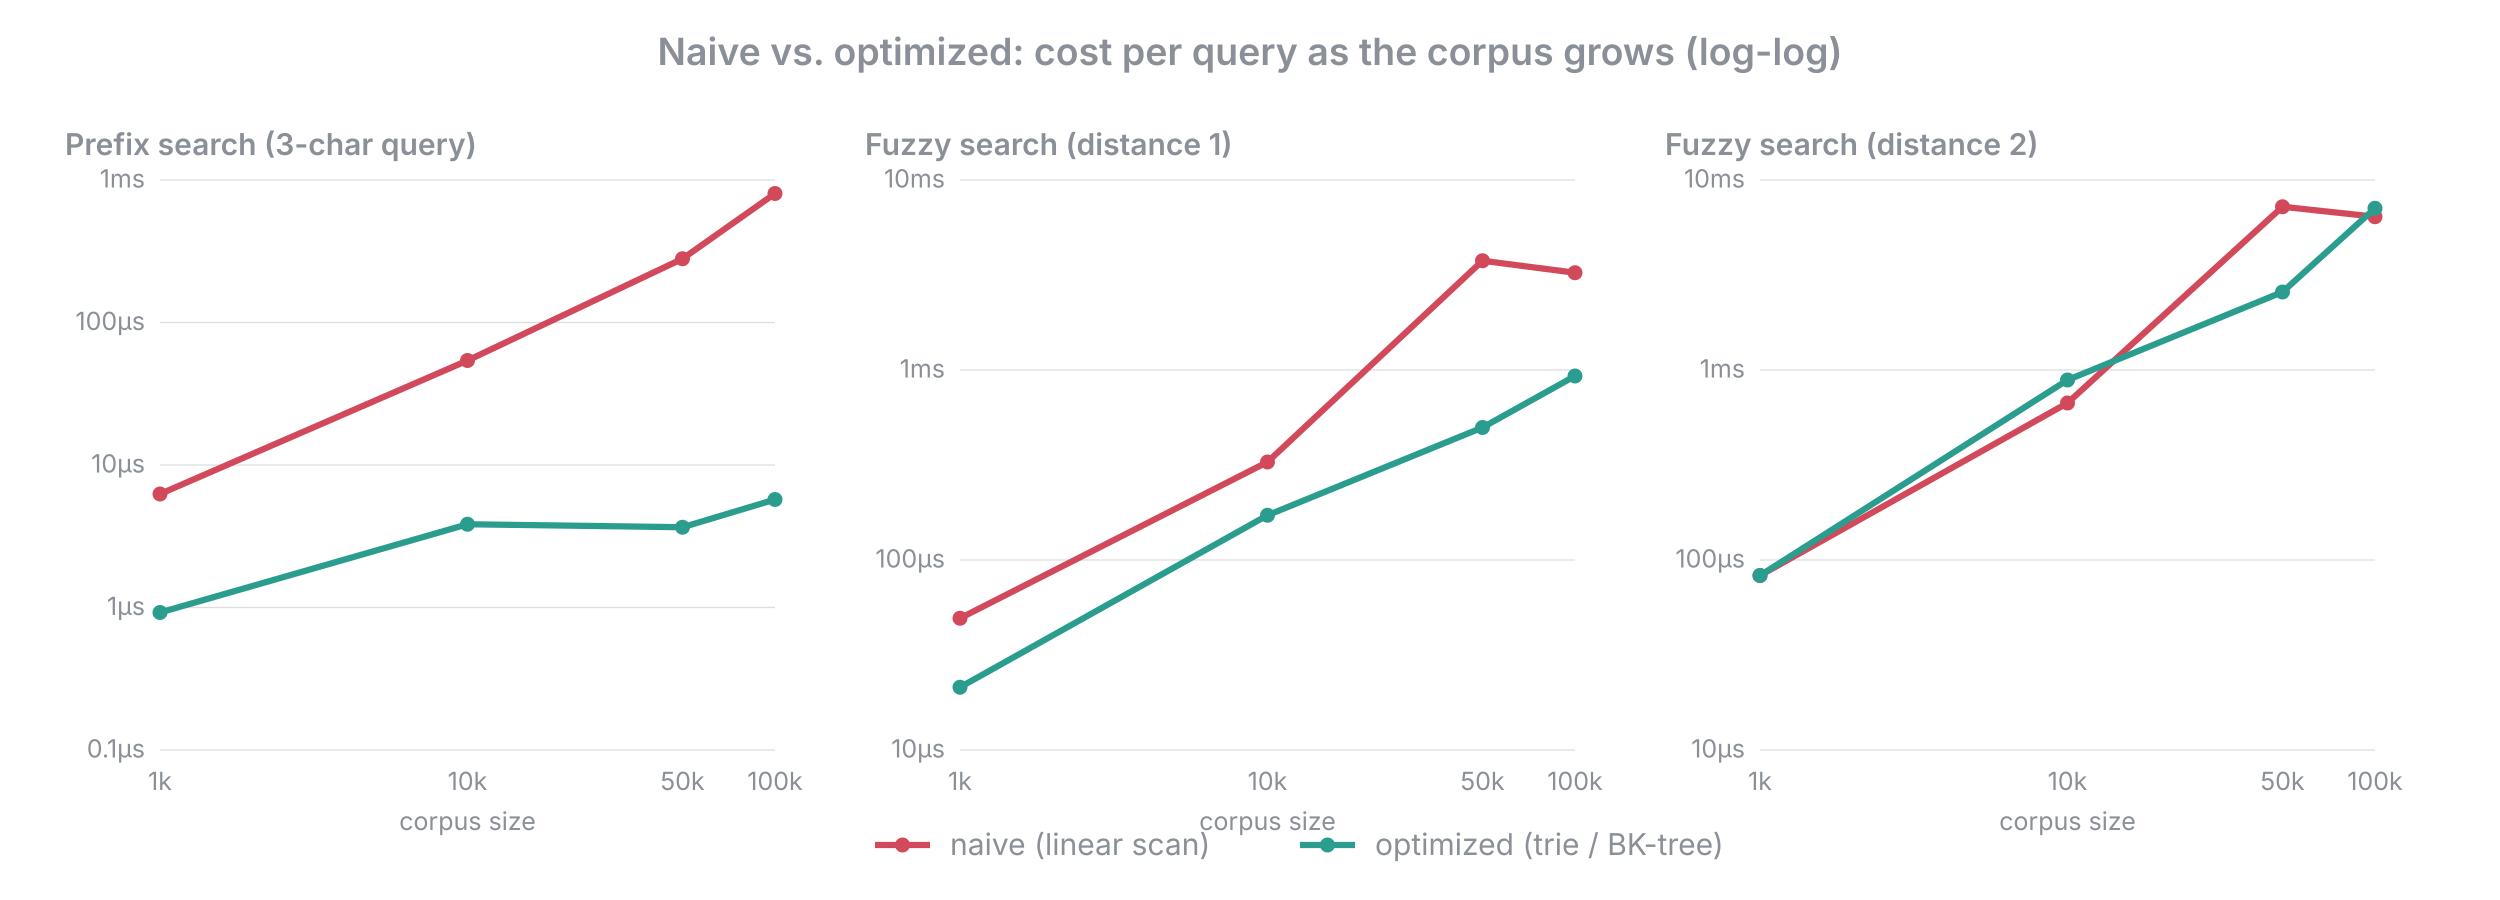
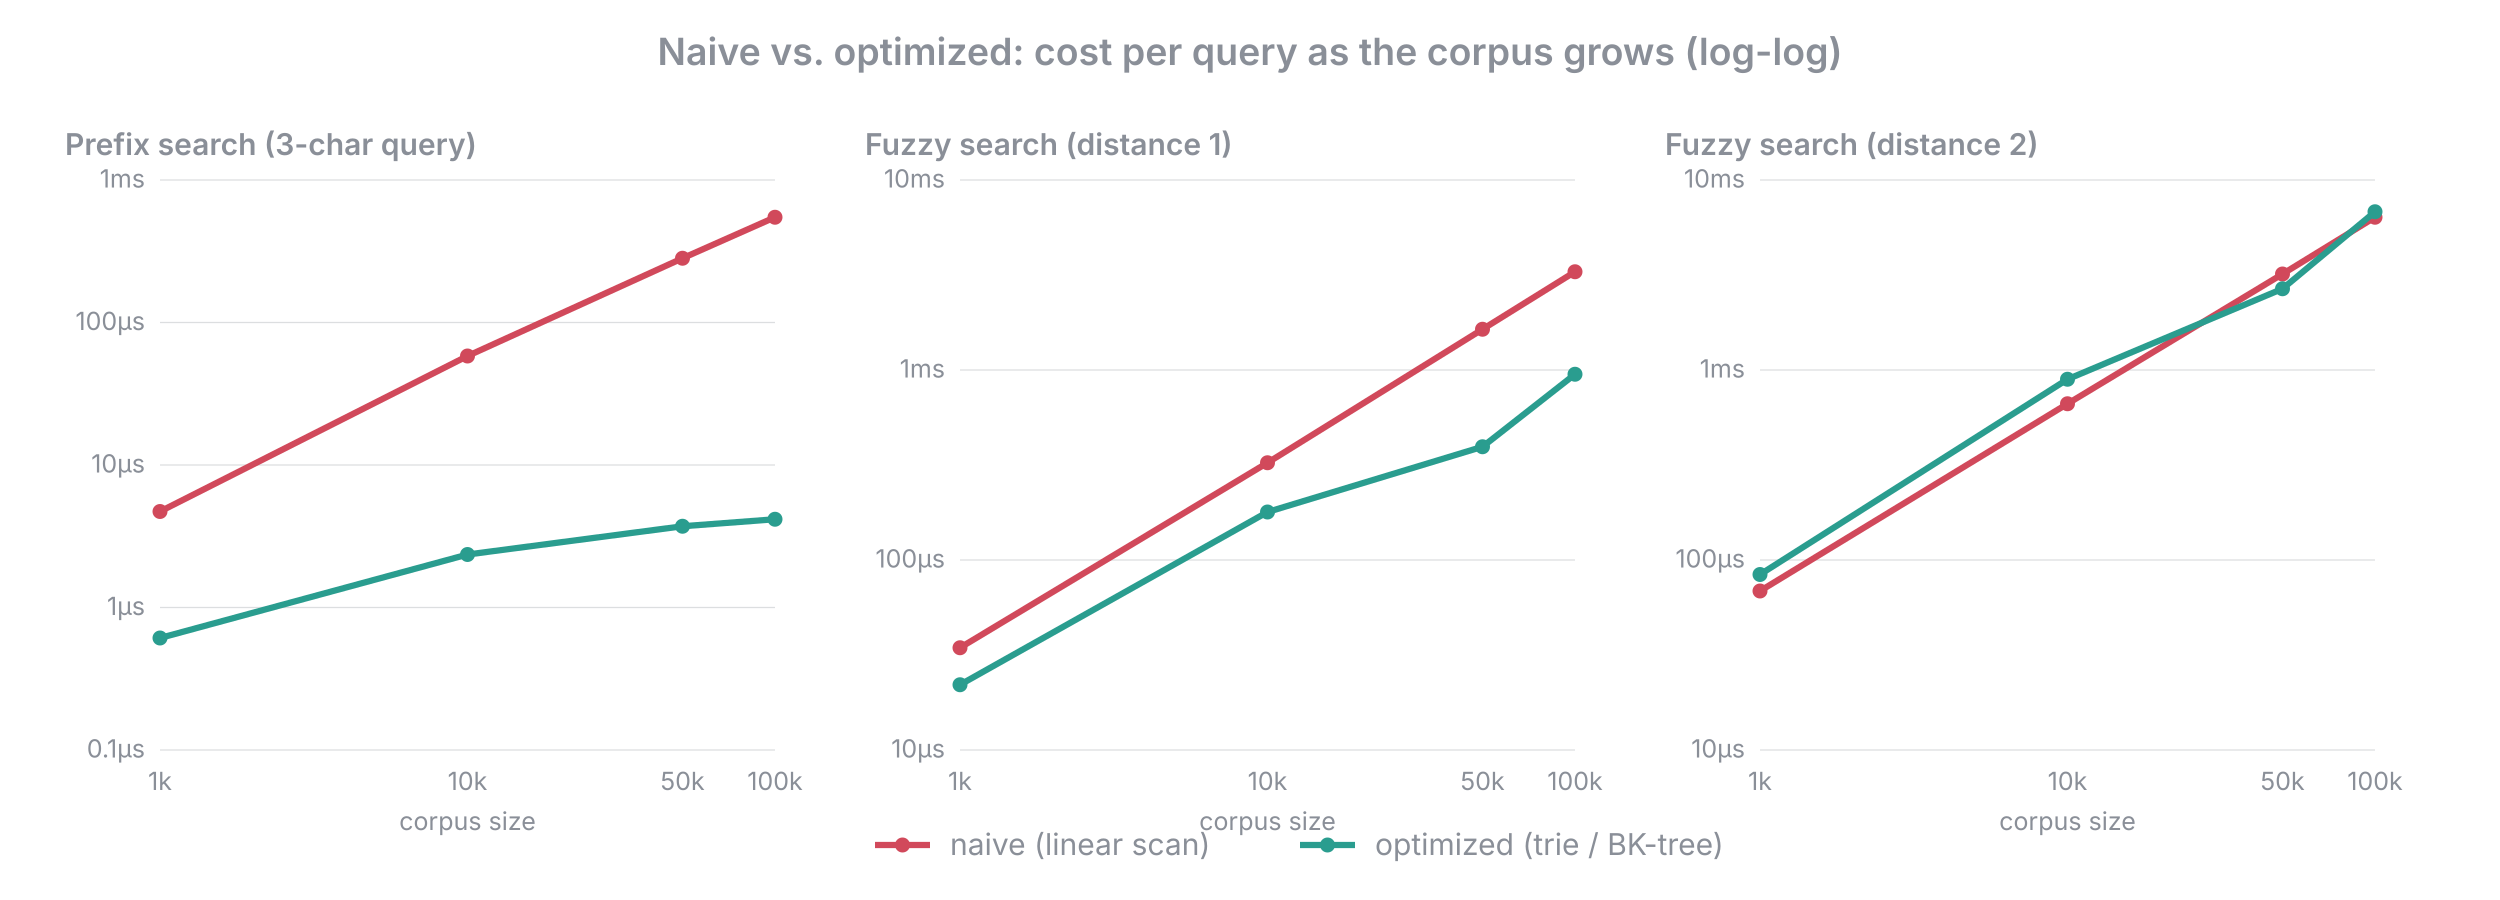
<svg xmlns="http://www.w3.org/2000/svg" viewBox="0 0 1000 360" width="1000" height="360" font-family="system-ui,-apple-system,Segoe UI,sans-serif">
  <text x="500" y="26" text-anchor="middle" font-size="15" font-weight="600" fill="#8a8f98">Naive vs. optimized: cost per query as the corpus grows (log-log)</text>
  <text x="26" y="62" font-size="12" font-weight="600" fill="#8a8f98">Prefix search (3-char query)</text>
  <line x1="64" y1="300.0" x2="310" y2="300.0" stroke="#8a8f98" stroke-width="0.5" opacity="0.3" />
  <text x="58" y="303.0" text-anchor="end" font-size="10" fill="#8a8f98">0.1µs</text>
  <line x1="64" y1="243.0" x2="310" y2="243.0" stroke="#8a8f98" stroke-width="0.5" opacity="0.3" />
  <text x="58" y="246.0" text-anchor="end" font-size="10" fill="#8a8f98">1µs</text>
  <line x1="64" y1="186.0" x2="310" y2="186.0" stroke="#8a8f98" stroke-width="0.5" opacity="0.3" />
  <text x="58" y="189.0" text-anchor="end" font-size="10" fill="#8a8f98">10µs</text>
  <line x1="64" y1="129.0" x2="310" y2="129.0" stroke="#8a8f98" stroke-width="0.5" opacity="0.3" />
  <text x="58" y="132.0" text-anchor="end" font-size="10" fill="#8a8f98">100µs</text>
  <line x1="64" y1="72.0" x2="310" y2="72.0" stroke="#8a8f98" stroke-width="0.5" opacity="0.3" />
  <text x="58" y="75.0" text-anchor="end" font-size="10" fill="#8a8f98">1ms</text>
  <text x="64.0" y="316" text-anchor="middle" font-size="10" fill="#8a8f98">1k</text>
  <text x="187.0" y="316" text-anchor="middle" font-size="10" fill="#8a8f98">10k</text>
  <text x="273.0" y="316" text-anchor="middle" font-size="10" fill="#8a8f98">50k</text>
  <text x="310.0" y="316" text-anchor="middle" font-size="10" fill="#8a8f98">100k</text>
  <text x="187.0" y="332" text-anchor="middle" font-size="10" fill="#8a8f98">corpus size</text>
-   <polyline points="64.0,197.6 187.0,144.2 273.0,103.5 310.0,77.4" fill="none" stroke="#d1495b" stroke-width="2.5" />
-   <circle cx="64.0" cy="197.6" r="3" fill="#d1495b" />
-   <circle cx="187.0" cy="144.2" r="3" fill="#d1495b" />
-   <circle cx="273.0" cy="103.5" r="3" fill="#d1495b" />
-   <circle cx="310.0" cy="77.4" r="3" fill="#d1495b" />
-   <polyline points="64.0,245.0 187.0,209.7 273.0,210.9 310.0,199.8" fill="none" stroke="#2a9d8f" stroke-width="2.5" />
-   <circle cx="64.0" cy="245.0" r="3" fill="#2a9d8f" />
-   <circle cx="187.0" cy="209.7" r="3" fill="#2a9d8f" />
-   <circle cx="273.0" cy="210.9" r="3" fill="#2a9d8f" />
-   <circle cx="310.0" cy="199.8" r="3" fill="#2a9d8f" />
+   <polyline points="64.0,204.6 187.0,142.4 273.0,103.3 310.0,86.9" fill="none" stroke="#d1495b" stroke-width="2.5" />
+   <circle cx="64.0" cy="204.6" r="3" fill="#d1495b" />
+   <circle cx="187.0" cy="142.4" r="3" fill="#d1495b" />
+   <circle cx="273.0" cy="103.3" r="3" fill="#d1495b" />
+   <circle cx="310.0" cy="86.9" r="3" fill="#d1495b" />
+   <polyline points="64.0,255.2 187.0,221.8 273.0,210.5 310.0,207.7" fill="none" stroke="#2a9d8f" stroke-width="2.5" />
+   <circle cx="64.0" cy="255.2" r="3" fill="#2a9d8f" />
+   <circle cx="187.0" cy="221.8" r="3" fill="#2a9d8f" />
+   <circle cx="273.0" cy="210.5" r="3" fill="#2a9d8f" />
+   <circle cx="310.0" cy="207.7" r="3" fill="#2a9d8f" />
  <text x="346" y="62" font-size="12" font-weight="600" fill="#8a8f98">Fuzzy search (distance 1)</text>
  <line x1="384" y1="300.0" x2="630" y2="300.0" stroke="#8a8f98" stroke-width="0.5" opacity="0.3" />
  <text x="378" y="303.0" text-anchor="end" font-size="10" fill="#8a8f98">10µs</text>
  <line x1="384" y1="224.0" x2="630" y2="224.0" stroke="#8a8f98" stroke-width="0.5" opacity="0.3" />
  <text x="378" y="227.0" text-anchor="end" font-size="10" fill="#8a8f98">100µs</text>
  <line x1="384" y1="148.0" x2="630" y2="148.0" stroke="#8a8f98" stroke-width="0.5" opacity="0.3" />
  <text x="378" y="151.0" text-anchor="end" font-size="10" fill="#8a8f98">1ms</text>
  <line x1="384" y1="72.0" x2="630" y2="72.0" stroke="#8a8f98" stroke-width="0.5" opacity="0.3" />
  <text x="378" y="75.0" text-anchor="end" font-size="10" fill="#8a8f98">10ms</text>
  <text x="384.0" y="316" text-anchor="middle" font-size="10" fill="#8a8f98">1k</text>
  <text x="507.0" y="316" text-anchor="middle" font-size="10" fill="#8a8f98">10k</text>
  <text x="593.0" y="316" text-anchor="middle" font-size="10" fill="#8a8f98">50k</text>
  <text x="630.0" y="316" text-anchor="middle" font-size="10" fill="#8a8f98">100k</text>
  <text x="507.0" y="332" text-anchor="middle" font-size="10" fill="#8a8f98">corpus size</text>
-   <polyline points="384.0,247.3 507.0,184.8 593.0,104.3 630.0,109.1" fill="none" stroke="#d1495b" stroke-width="2.5" />
-   <circle cx="384.0" cy="247.3" r="3" fill="#d1495b" />
-   <circle cx="507.0" cy="184.8" r="3" fill="#d1495b" />
-   <circle cx="593.0" cy="104.3" r="3" fill="#d1495b" />
-   <circle cx="630.0" cy="109.1" r="3" fill="#d1495b" />
-   <polyline points="384.0,274.9 507.0,206.1 593.0,171.0 630.0,150.4" fill="none" stroke="#2a9d8f" stroke-width="2.5" />
-   <circle cx="384.0" cy="274.9" r="3" fill="#2a9d8f" />
-   <circle cx="507.0" cy="206.1" r="3" fill="#2a9d8f" />
-   <circle cx="593.0" cy="171.0" r="3" fill="#2a9d8f" />
-   <circle cx="630.0" cy="150.4" r="3" fill="#2a9d8f" />
+   <polyline points="384.0,259.1 507.0,185.1 593.0,131.7 630.0,108.7" fill="none" stroke="#d1495b" stroke-width="2.5" />
+   <circle cx="384.0" cy="259.1" r="3" fill="#d1495b" />
+   <circle cx="507.0" cy="185.1" r="3" fill="#d1495b" />
+   <circle cx="593.0" cy="131.7" r="3" fill="#d1495b" />
+   <circle cx="630.0" cy="108.7" r="3" fill="#d1495b" />
+   <polyline points="384.0,273.9 507.0,204.8 593.0,178.7 630.0,149.7" fill="none" stroke="#2a9d8f" stroke-width="2.5" />
+   <circle cx="384.0" cy="273.9" r="3" fill="#2a9d8f" />
+   <circle cx="507.0" cy="204.8" r="3" fill="#2a9d8f" />
+   <circle cx="593.0" cy="178.7" r="3" fill="#2a9d8f" />
+   <circle cx="630.0" cy="149.7" r="3" fill="#2a9d8f" />
  <text x="666" y="62" font-size="12" font-weight="600" fill="#8a8f98">Fuzzy search (distance 2)</text>
  <line x1="704" y1="300.0" x2="950" y2="300.0" stroke="#8a8f98" stroke-width="0.5" opacity="0.3" />
  <text x="698" y="303.0" text-anchor="end" font-size="10" fill="#8a8f98">10µs</text>
  <line x1="704" y1="224.0" x2="950" y2="224.0" stroke="#8a8f98" stroke-width="0.5" opacity="0.3" />
  <text x="698" y="227.0" text-anchor="end" font-size="10" fill="#8a8f98">100µs</text>
  <line x1="704" y1="148.0" x2="950" y2="148.0" stroke="#8a8f98" stroke-width="0.5" opacity="0.3" />
  <text x="698" y="151.0" text-anchor="end" font-size="10" fill="#8a8f98">1ms</text>
  <line x1="704" y1="72.0" x2="950" y2="72.0" stroke="#8a8f98" stroke-width="0.5" opacity="0.3" />
  <text x="698" y="75.0" text-anchor="end" font-size="10" fill="#8a8f98">10ms</text>
  <text x="704.0" y="316" text-anchor="middle" font-size="10" fill="#8a8f98">1k</text>
  <text x="827.0" y="316" text-anchor="middle" font-size="10" fill="#8a8f98">10k</text>
  <text x="913.0" y="316" text-anchor="middle" font-size="10" fill="#8a8f98">50k</text>
  <text x="950.0" y="316" text-anchor="middle" font-size="10" fill="#8a8f98">100k</text>
  <text x="827.0" y="332" text-anchor="middle" font-size="10" fill="#8a8f98">corpus size</text>
-   <polyline points="704.0,230.2 827.0,161.2 913.0,82.7 950.0,86.7" fill="none" stroke="#d1495b" stroke-width="2.5" />
-   <circle cx="704.0" cy="230.2" r="3" fill="#d1495b" />
-   <circle cx="827.0" cy="161.2" r="3" fill="#d1495b" />
-   <circle cx="913.0" cy="82.7" r="3" fill="#d1495b" />
-   <circle cx="950.0" cy="86.7" r="3" fill="#d1495b" />
-   <polyline points="704.0,230.2 827.0,152.0 913.0,116.8 950.0,83.3" fill="none" stroke="#2a9d8f" stroke-width="2.5" />
-   <circle cx="704.0" cy="230.2" r="3" fill="#2a9d8f" />
-   <circle cx="827.0" cy="152.0" r="3" fill="#2a9d8f" />
-   <circle cx="913.0" cy="116.8" r="3" fill="#2a9d8f" />
-   <circle cx="950.0" cy="83.3" r="3" fill="#2a9d8f" />
+   <polyline points="704.0,236.4 827.0,161.5 913.0,109.6 950.0,86.9" fill="none" stroke="#d1495b" stroke-width="2.5" />
+   <circle cx="704.0" cy="236.4" r="3" fill="#d1495b" />
+   <circle cx="827.0" cy="161.5" r="3" fill="#d1495b" />
+   <circle cx="913.0" cy="109.6" r="3" fill="#d1495b" />
+   <circle cx="950.0" cy="86.9" r="3" fill="#d1495b" />
+   <polyline points="704.0,229.8 827.0,151.7 913.0,115.5 950.0,84.7" fill="none" stroke="#2a9d8f" stroke-width="2.5" />
+   <circle cx="704.0" cy="229.8" r="3" fill="#2a9d8f" />
+   <circle cx="827.0" cy="151.7" r="3" fill="#2a9d8f" />
+   <circle cx="913.0" cy="115.5" r="3" fill="#2a9d8f" />
+   <circle cx="950.0" cy="84.7" r="3" fill="#2a9d8f" />
  <line x1="350" y1="338" x2="372" y2="338" stroke="#d1495b" stroke-width="2.5" />
  <circle cx="361" cy="338" r="3" fill="#d1495b" />
  <text x="380" y="342" font-size="12" fill="#8a8f98">naive (linear scan)</text>
  <line x1="520" y1="338" x2="542" y2="338" stroke="#2a9d8f" stroke-width="2.5" />
  <circle cx="531" cy="338" r="3" fill="#2a9d8f" />
  <text x="550" y="342" font-size="12" fill="#8a8f98">optimized (trie / BK-tree)</text>
</svg>
